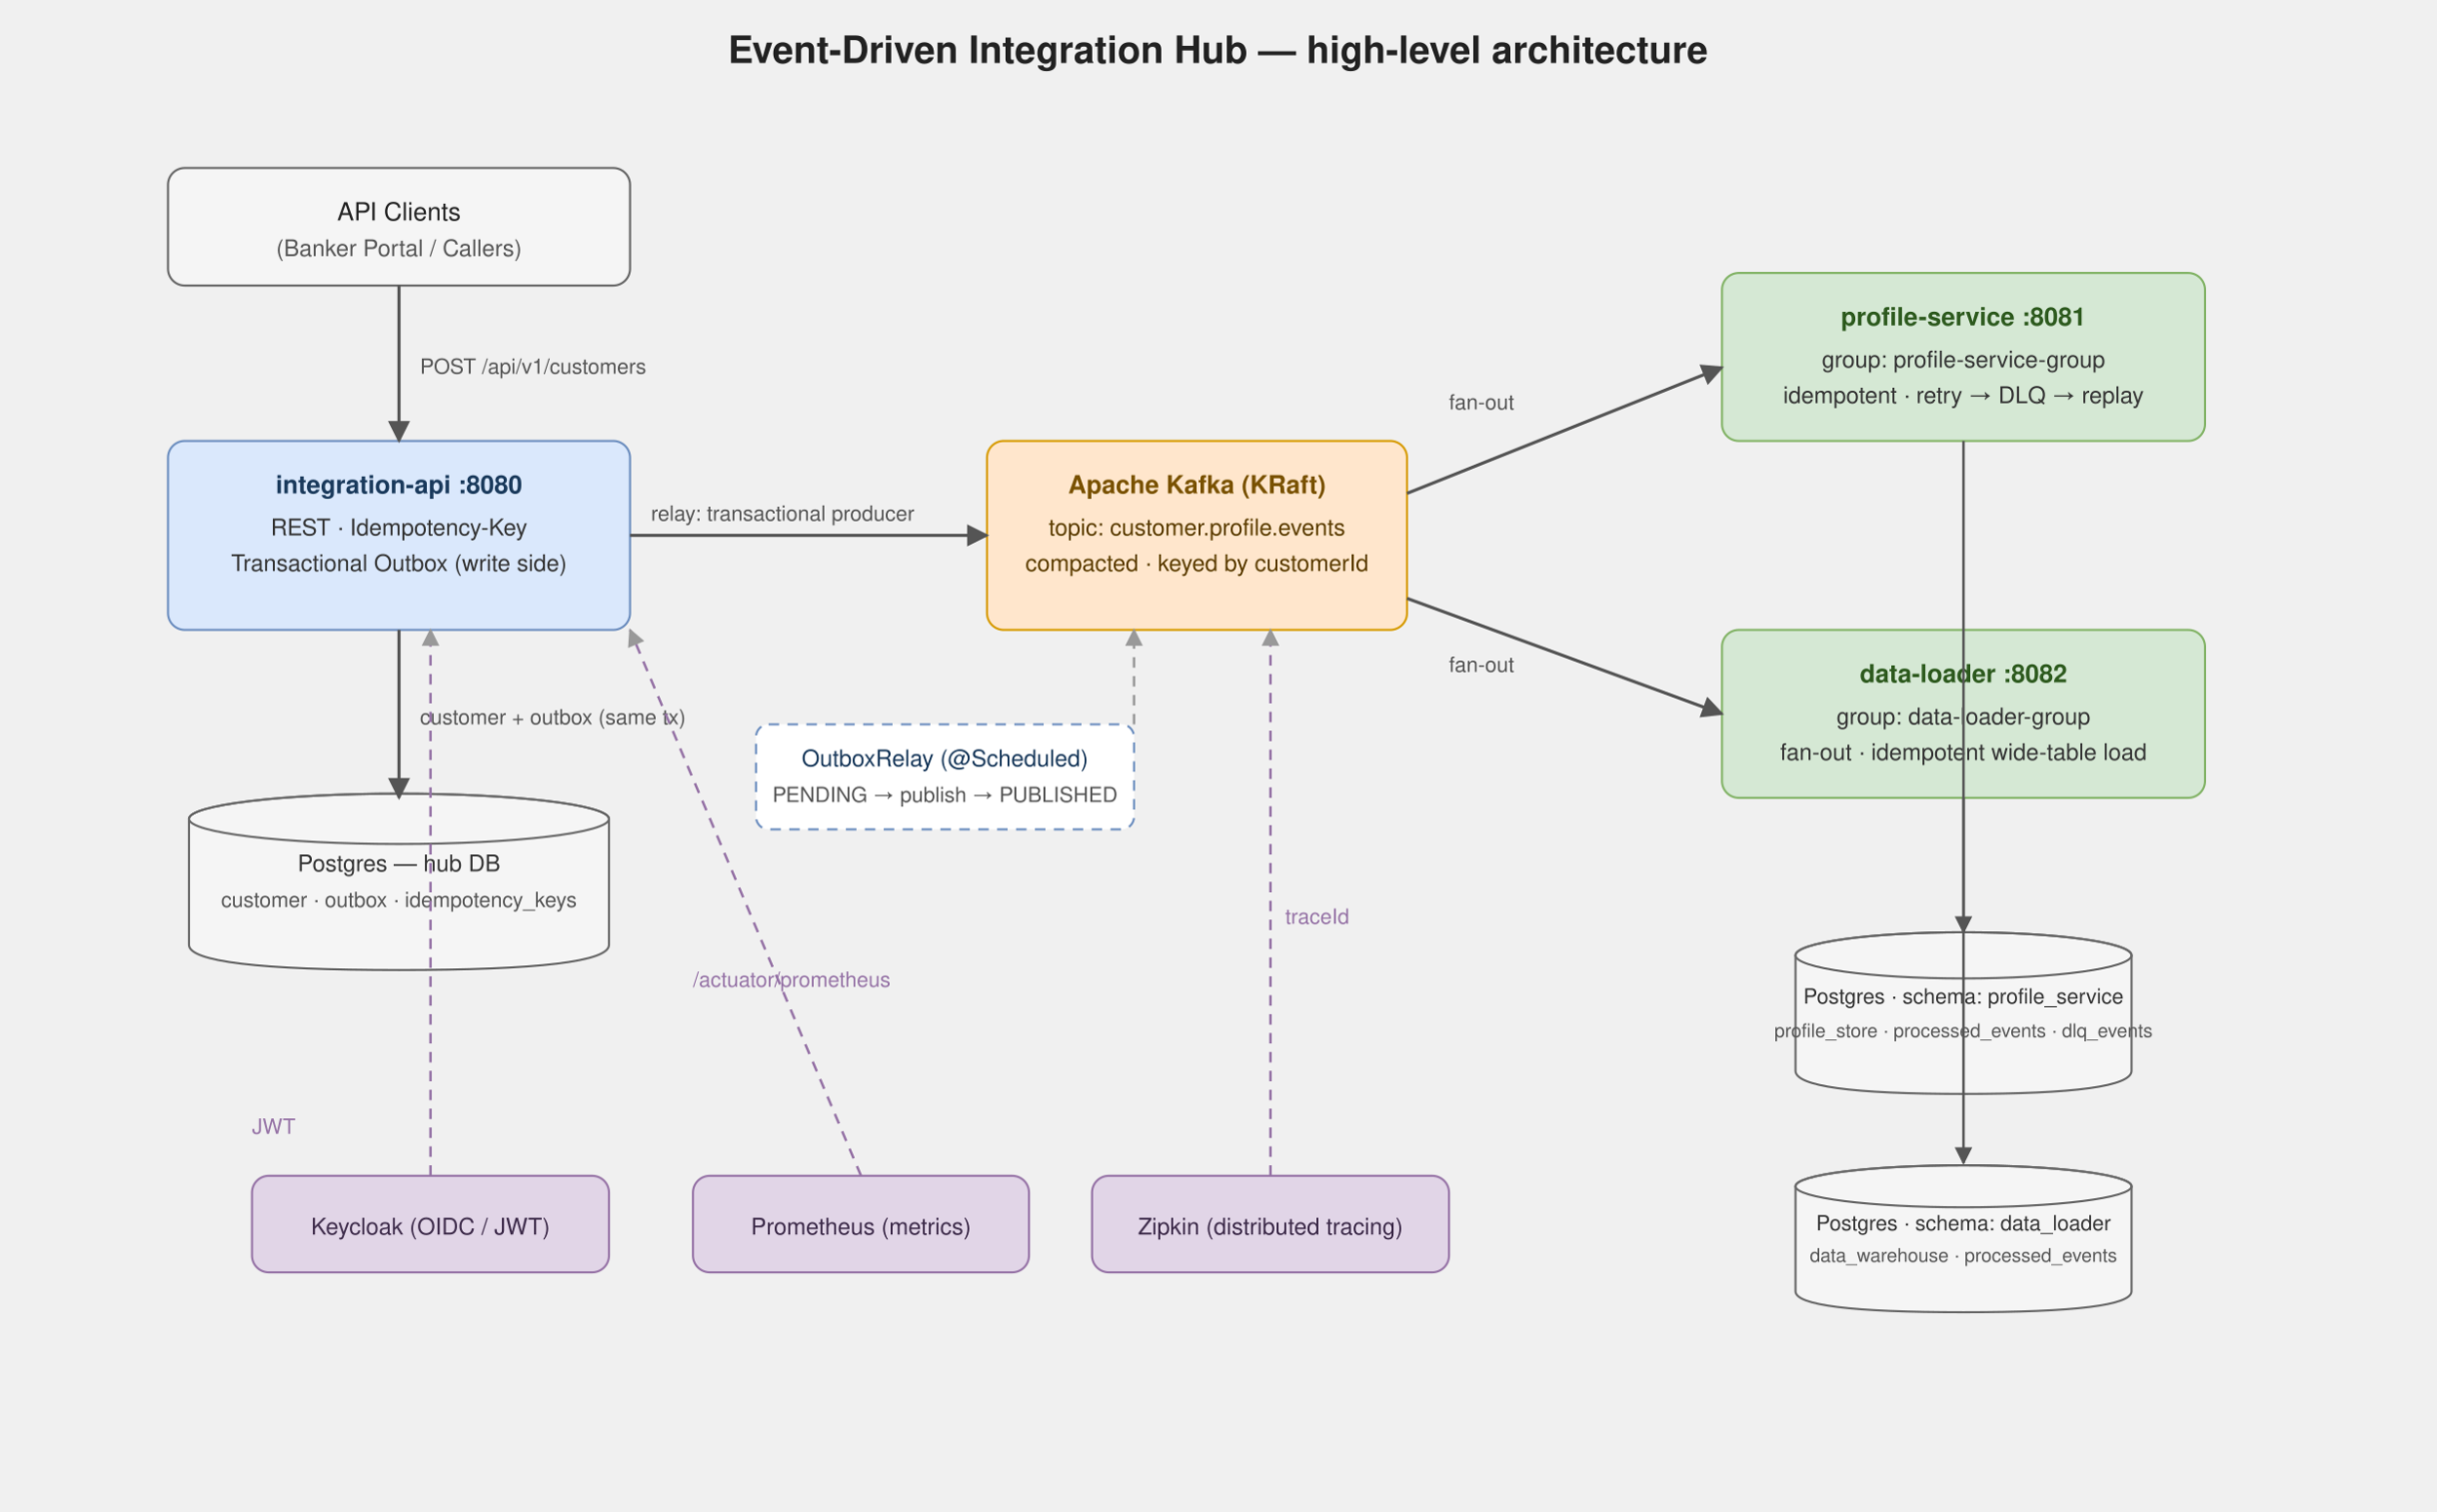
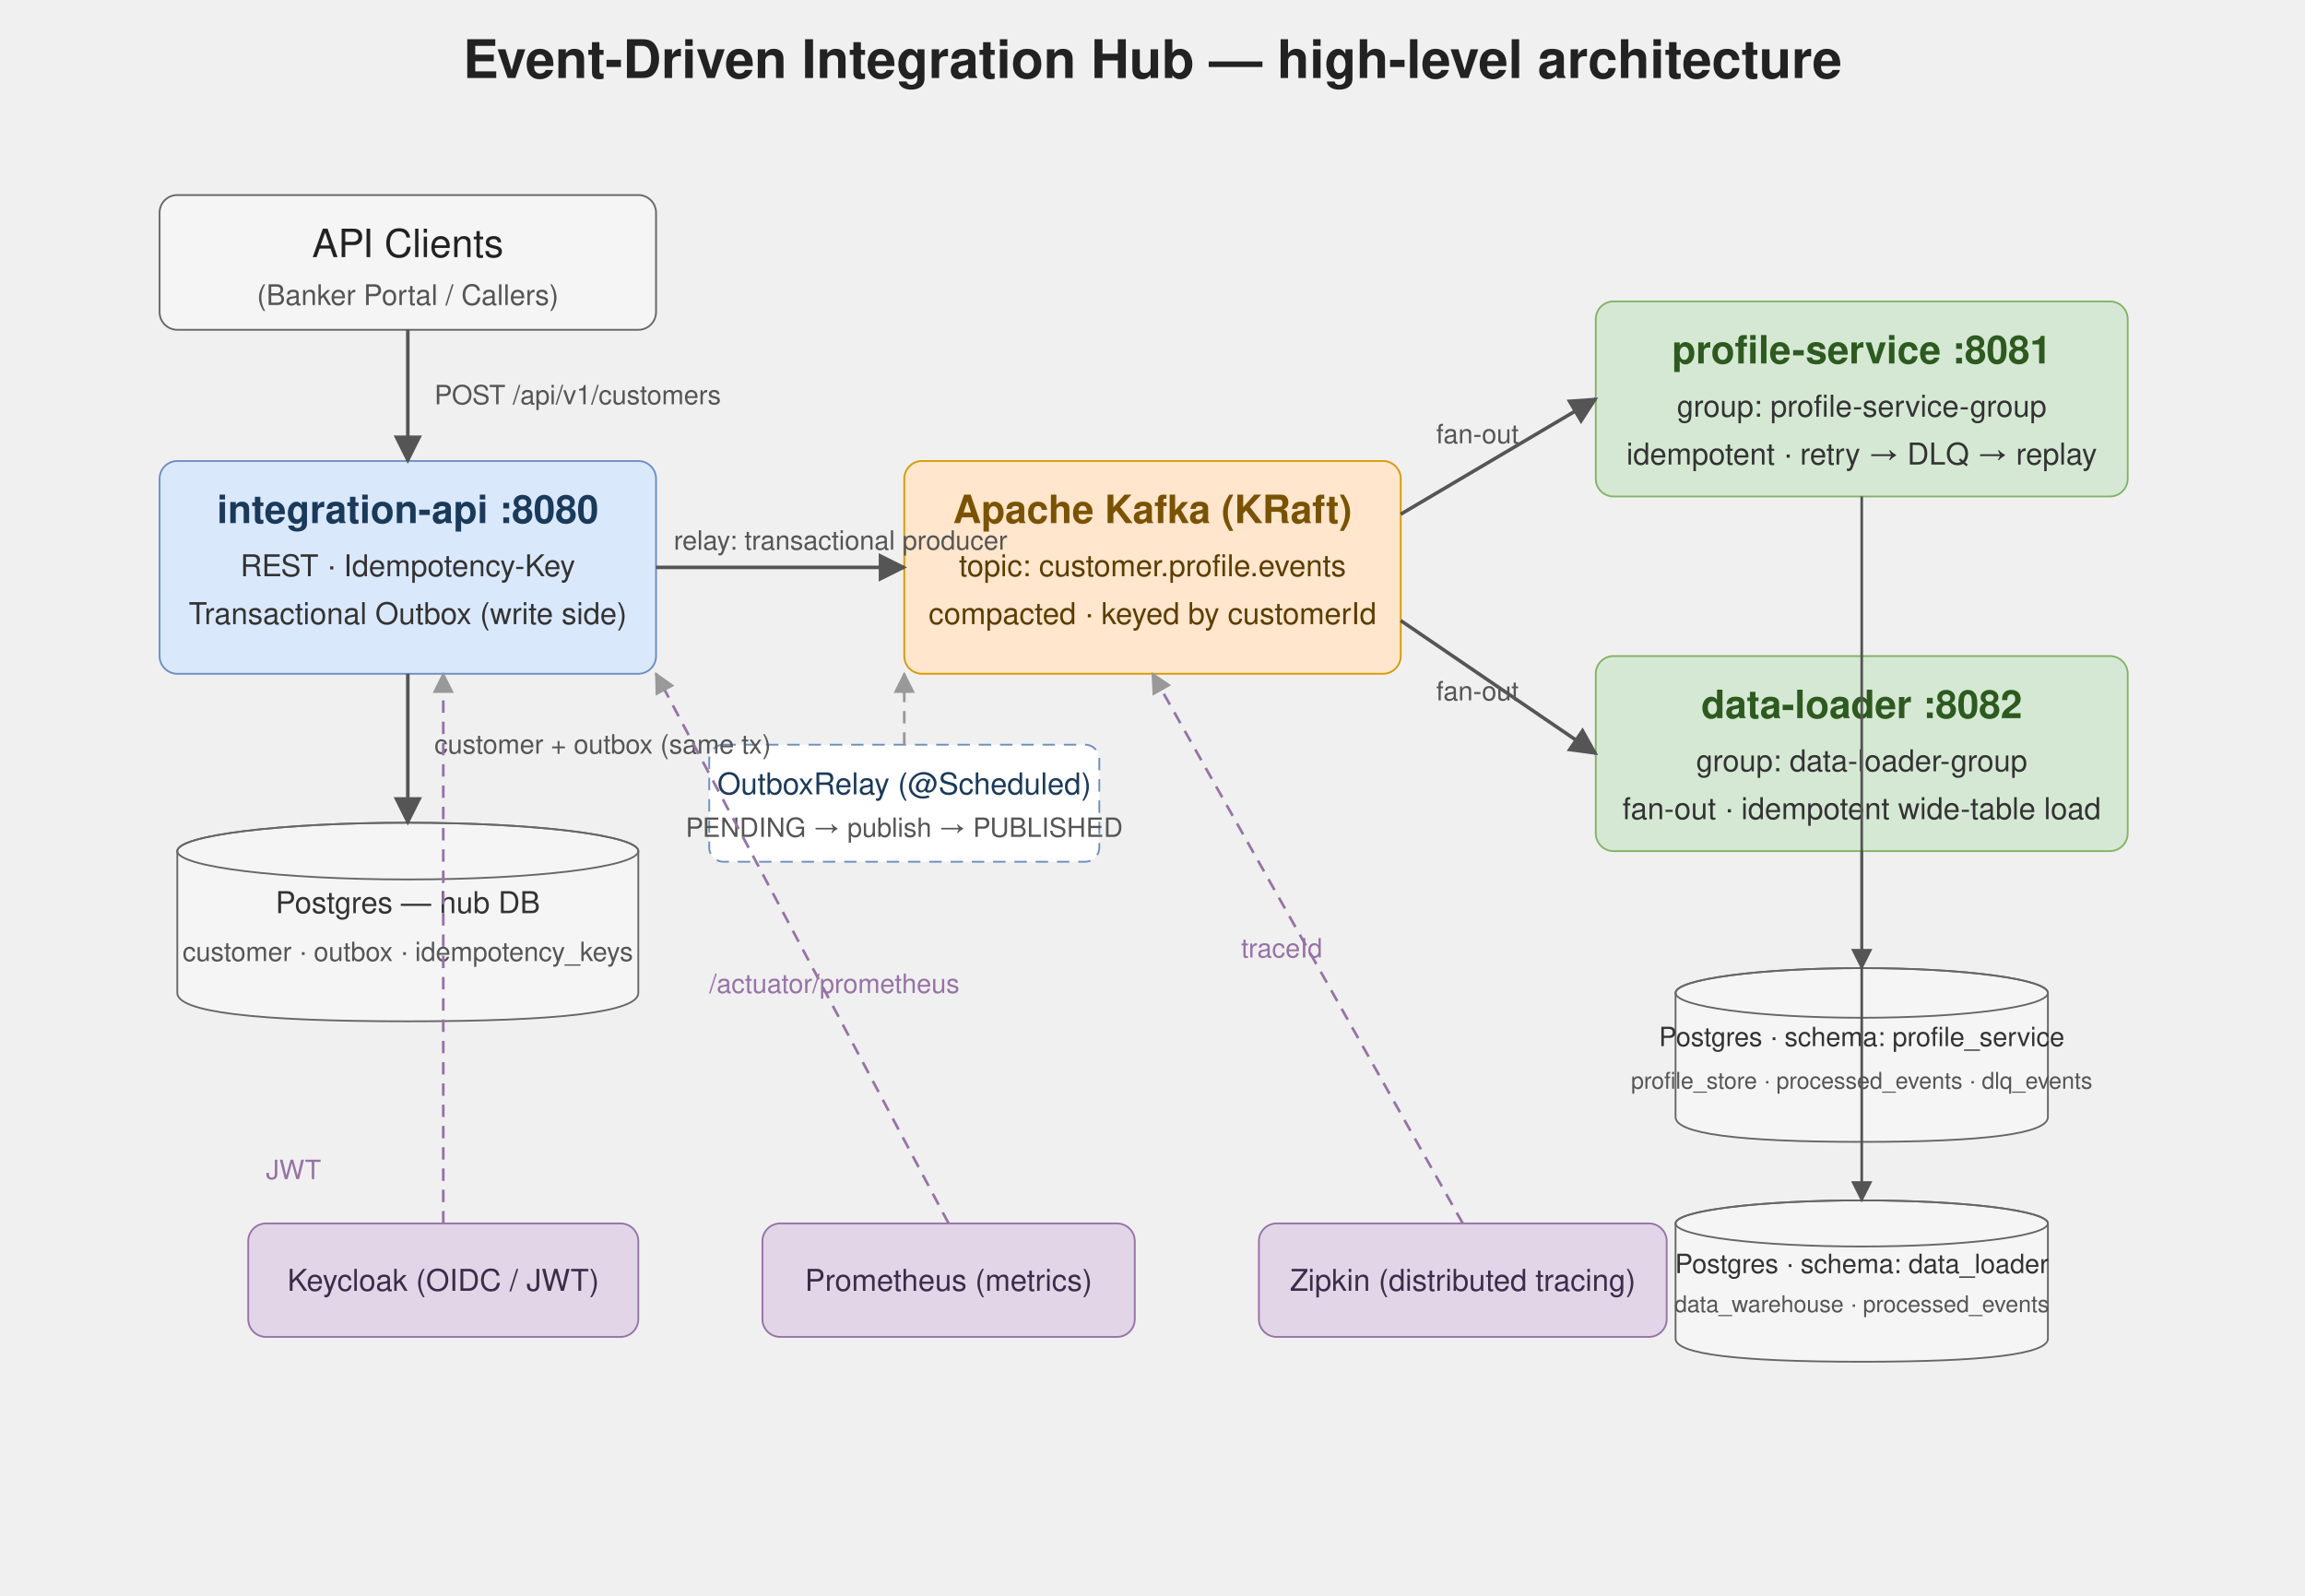
- <svg xmlns="http://www.w3.org/2000/svg" viewBox="0 0 1160 720" font-family="Segoe UI, Helvetica, Arial, sans-serif" font-size="12">
+ <svg xmlns="http://www.w3.org/2000/svg" viewBox="0 0 1300 900" font-family="Segoe UI, Helvetica, Arial, sans-serif" font-size="20">
  <defs>
-     <marker id="arrow" viewBox="0 0 10 10" refX="9" refY="5" markerWidth="7" markerHeight="7" orient="auto-start-reverse">
+     <marker id="arrow" viewBox="0 0 10 10" refX="9" refY="5" markerWidth="8" markerHeight="8" orient="auto-start-reverse">
      <path d="M0,0 L10,5 L0,10 z" fill="#555" />
    </marker>
-     <marker id="arrowDash" viewBox="0 0 10 10" refX="9" refY="5" markerWidth="7" markerHeight="7" orient="auto-start-reverse">
+     <marker id="arrowDash" viewBox="0 0 10 10" refX="9" refY="5" markerWidth="8" markerHeight="8" orient="auto-start-reverse">
      <path d="M0,0 L10,5 L0,10 z" fill="#999" />
    </marker>
  </defs>
-   <text x="580" y="30" text-anchor="middle" font-size="18" font-weight="bold" fill="#222">Event-Driven Integration Hub — high-level architecture</text>
-   <rect x="80" y="80" width="220" height="56" rx="8" fill="#f5f5f5" stroke="#666" />
-   <text x="190" y="105" text-anchor="middle" fill="#222">API Clients</text>
-   <text x="190" y="122" text-anchor="middle" fill="#555" font-size="11">(Banker Portal / Callers)</text>
-   <rect x="80" y="210" width="220" height="90" rx="8" fill="#dae8fc" stroke="#6c8ebf" />
-   <text x="190" y="235" text-anchor="middle" font-weight="bold" fill="#1a3a5c">integration-api :8080</text>
-   <text x="190" y="255" text-anchor="middle" fill="#333" font-size="11">REST · Idempotency-Key</text>
-   <text x="190" y="272" text-anchor="middle" fill="#333" font-size="11">Transactional Outbox (write side)</text>
+   <text x="650" y="44" text-anchor="middle" font-size="30" font-weight="bold" fill="#222">Event-Driven Integration Hub — high-level architecture</text>
+   <rect x="90" y="110" width="280" height="76" rx="10" fill="#f5f5f5" stroke="#666" />
+   <text x="230" y="145" text-anchor="middle" font-size="22" fill="#222">API Clients</text>
+   <text x="230" y="172" text-anchor="middle" font-size="16" fill="#555">(Banker Portal / Callers)</text>
+   <rect x="90" y="260" width="280" height="120" rx="10" fill="#dae8fc" stroke="#6c8ebf" />
+   <text x="230" y="295" text-anchor="middle" font-size="22" font-weight="bold" fill="#1a3a5c">integration-api :8080</text>
+   <text x="230" y="325" text-anchor="middle" font-size="17" fill="#333">REST · Idempotency-Key</text>
+   <text x="230" y="352" text-anchor="middle" font-size="17" fill="#333">Transactional Outbox (write side)</text>
  <g>
-     <ellipse cx="190" cy="390" rx="100" ry="12" fill="#f5f5f5" stroke="#666" />
-     <path d="M90,390 L90,450 Q90,462 190,462 Q290,462 290,450 L290,390" fill="#f5f5f5" stroke="#666" />
-     <ellipse cx="190" cy="390" rx="100" ry="12" fill="none" stroke="#666" />
-     <text x="190" y="415" text-anchor="middle" font-size="11" fill="#333">Postgres — hub DB</text>
-     <text x="190" y="432" text-anchor="middle" font-size="10" fill="#555">customer · outbox · idempotency_keys</text>
+     <ellipse cx="230" cy="480" rx="130" ry="16" fill="#f5f5f5" stroke="#666" />
+     <path d="M100,480 L100,560 Q100,576 230,576 Q360,576 360,560 L360,480" fill="#f5f5f5" stroke="#666" />
+     <ellipse cx="230" cy="480" rx="130" ry="16" fill="none" stroke="#666" />
+     <text x="230" y="515" text-anchor="middle" font-size="17" fill="#333">Postgres — hub DB</text>
+     <text x="230" y="542" text-anchor="middle" font-size="15" fill="#555">customer · outbox · idempotency_keys</text>
  </g>
-   <rect x="470" y="210" width="200" height="90" rx="8" fill="#ffe6cc" stroke="#d79b00" />
-   <text x="570" y="235" text-anchor="middle" font-weight="bold" fill="#7a5200">Apache Kafka (KRaft)</text>
-   <text x="570" y="255" text-anchor="middle" font-size="11" fill="#5c3d00">topic: customer.profile.events</text>
-   <text x="570" y="272" text-anchor="middle" font-size="11" fill="#5c3d00">compacted · keyed by customerId</text>
-   <rect x="360" y="345" width="180" height="50" rx="6" fill="#ffffff" stroke="#6c8ebf" stroke-dasharray="5,4" />
-   <text x="450" y="365" text-anchor="middle" font-size="11" fill="#1a3a5c">OutboxRelay (@Scheduled)</text>
-   <text x="450" y="382" text-anchor="middle" font-size="10" fill="#555">PENDING → publish → PUBLISHED</text>
-   <rect x="820" y="130" width="230" height="80" rx="8" fill="#d5e8d4" stroke="#82b366" />
-   <text x="935" y="155" text-anchor="middle" font-weight="bold" fill="#2d5a1e">profile-service :8081</text>
-   <text x="935" y="175" text-anchor="middle" font-size="11" fill="#333">group: profile-service-group</text>
-   <text x="935" y="192" text-anchor="middle" font-size="11" fill="#333">idempotent · retry → DLQ → replay</text>
-   <rect x="820" y="300" width="230" height="80" rx="8" fill="#d5e8d4" stroke="#82b366" />
-   <text x="935" y="325" text-anchor="middle" font-weight="bold" fill="#2d5a1e">data-loader :8082</text>
-   <text x="935" y="345" text-anchor="middle" font-size="11" fill="#333">group: data-loader-group</text>
-   <text x="935" y="362" text-anchor="middle" font-size="11" fill="#333">fan-out · idempotent wide-table load</text>
+   <rect x="510" y="260" width="280" height="120" rx="10" fill="#ffe6cc" stroke="#d79b00" />
+   <text x="650" y="295" text-anchor="middle" font-size="22" font-weight="bold" fill="#7a5200">Apache Kafka (KRaft)</text>
+   <text x="650" y="325" text-anchor="middle" font-size="17" fill="#5c3d00">topic: customer.profile.events</text>
+   <text x="650" y="352" text-anchor="middle" font-size="17" fill="#5c3d00">compacted · keyed by customerId</text>
+   <rect x="400" y="420" width="220" height="66" rx="8" fill="#ffffff" stroke="#6c8ebf" stroke-dasharray="7,5" />
+   <text x="510" y="448" text-anchor="middle" font-size="17" fill="#1a3a5c">OutboxRelay (@Scheduled)</text>
+   <text x="510" y="472" text-anchor="middle" font-size="15" fill="#555">PENDING → publish → PUBLISHED</text>
+   <rect x="900" y="170" width="300" height="110" rx="10" fill="#d5e8d4" stroke="#82b366" />
+   <text x="1050" y="205" text-anchor="middle" font-size="22" font-weight="bold" fill="#2d5a1e">profile-service :8081</text>
+   <text x="1050" y="235" text-anchor="middle" font-size="17" fill="#333">group: profile-service-group</text>
+   <text x="1050" y="262" text-anchor="middle" font-size="17" fill="#333">idempotent · retry → DLQ → replay</text>
+   <rect x="900" y="370" width="300" height="110" rx="10" fill="#d5e8d4" stroke="#82b366" />
+   <text x="1050" y="405" text-anchor="middle" font-size="22" font-weight="bold" fill="#2d5a1e">data-loader :8082</text>
+   <text x="1050" y="435" text-anchor="middle" font-size="17" fill="#333">group: data-loader-group</text>
+   <text x="1050" y="462" text-anchor="middle" font-size="17" fill="#333">fan-out · idempotent wide-table load</text>
  <g>
-     <ellipse cx="935" cy="455" rx="80" ry="11" fill="#f5f5f5" stroke="#666" />
-     <path d="M855,455 L855,510 Q855,521 935,521 Q1015,521 1015,510 L1015,455" fill="#f5f5f5" stroke="#666" />
-     <ellipse cx="935" cy="455" rx="80" ry="11" fill="none" stroke="#666" />
-     <text x="935" y="478" text-anchor="middle" font-size="10" fill="#333">Postgres · schema: profile_service</text>
-     <text x="935" y="494" text-anchor="middle" font-size="9" fill="#555">profile_store · processed_events · dlq_events</text>
+     <ellipse cx="1050" cy="560" rx="105" ry="14" fill="#f5f5f5" stroke="#666" />
+     <path d="M945,560 L945,630 Q945,644 1050,644 Q1155,644 1155,630 L1155,560" fill="#f5f5f5" stroke="#666" />
+     <ellipse cx="1050" cy="560" rx="105" ry="14" fill="none" stroke="#666" />
+     <text x="1050" y="590" text-anchor="middle" font-size="15" fill="#333">Postgres · schema: profile_service</text>
+     <text x="1050" y="614" text-anchor="middle" font-size="13" fill="#555">profile_store · processed_events · dlq_events</text>
  </g>
  <g>
-     <ellipse cx="935" cy="565" rx="80" ry="10" fill="#f5f5f5" stroke="#666" />
-     <path d="M855,565 L855,615 Q855,625 935,625 Q1015,625 1015,615 L1015,565" fill="#f5f5f5" stroke="#666" />
-     <ellipse cx="935" cy="565" rx="80" ry="10" fill="none" stroke="#666" />
-     <text x="935" y="586" text-anchor="middle" font-size="10" fill="#333">Postgres · schema: data_loader</text>
-     <text x="935" y="601" text-anchor="middle" font-size="9" fill="#555">data_warehouse · processed_events</text>
+     <ellipse cx="1050" cy="690" rx="105" ry="13" fill="#f5f5f5" stroke="#666" />
+     <path d="M945,690 L945,755 Q945,768 1050,768 Q1155,768 1155,755 L1155,690" fill="#f5f5f5" stroke="#666" />
+     <ellipse cx="1050" cy="690" rx="105" ry="13" fill="none" stroke="#666" />
+     <text x="1050" y="718" text-anchor="middle" font-size="15" fill="#333">Postgres · schema: data_loader</text>
+     <text x="1050" y="740" text-anchor="middle" font-size="13" fill="#555">data_warehouse · processed_events</text>
  </g>
-   <rect x="120" y="560" width="170" height="46" rx="8" fill="#e1d5e7" stroke="#9673a6" />
-   <text x="205" y="588" text-anchor="middle" font-size="11" fill="#3d2b4a">Keycloak (OIDC / JWT)</text>
-   <rect x="330" y="560" width="160" height="46" rx="8" fill="#e1d5e7" stroke="#9673a6" />
-   <text x="410" y="588" text-anchor="middle" font-size="11" fill="#3d2b4a">Prometheus (metrics)</text>
-   <rect x="520" y="560" width="170" height="46" rx="8" fill="#e1d5e7" stroke="#9673a6" />
-   <text x="605" y="588" text-anchor="middle" font-size="11" fill="#3d2b4a">Zipkin (distributed tracing)</text>
-   <line x1="190" y1="136" x2="190" y2="210" stroke="#555" stroke-width="1.5" marker-end="url(#arrow)" />
-   <text x="200" y="178" font-size="10" fill="#555">POST /api/v1/customers</text>
-   <line x1="190" y1="300" x2="190" y2="380" stroke="#555" stroke-width="1.5" marker-end="url(#arrow)" />
-   <text x="200" y="345" font-size="10" fill="#555">customer + outbox (same tx)</text>
-   <path d="M300,255 L470,255" stroke="#555" stroke-width="1.5" fill="none" marker-end="url(#arrow)" />
-   <text x="310" y="248" font-size="10" fill="#555">relay: transactional producer</text>
-   <path d="M540,345 L540,300" stroke="#999" stroke-width="1.2" stroke-dasharray="5,4" fill="none" marker-end="url(#arrowDash)" />
-   <path d="M670,235 L820,175" stroke="#555" stroke-width="1.5" fill="none" marker-end="url(#arrow)" />
-   <text x="690" y="195" font-size="10" fill="#555">fan-out</text>
-   <path d="M670,285 L820,340" stroke="#555" stroke-width="1.5" fill="none" marker-end="url(#arrow)" />
-   <text x="690" y="320" font-size="10" fill="#555">fan-out</text>
-   <path d="M935,210 L935,444" stroke="#555" stroke-width="1.2" fill="none" marker-end="url(#arrow)" />
-   <path d="M935,380 L935,554" stroke="#555" stroke-width="1.2" fill="none" marker-end="url(#arrow)" />
-   <path d="M205,560 L205,300" stroke="#9673a6" stroke-width="1.2" stroke-dasharray="5,4" fill="none" marker-end="url(#arrowDash)" />
-   <text x="120" y="540" font-size="10" fill="#9673a6">JWT</text>
-   <path d="M410,560 L300,300" stroke="#9673a6" stroke-width="1.2" stroke-dasharray="5,4" fill="none" marker-end="url(#arrowDash)" />
-   <text x="330" y="470" font-size="10" fill="#9673a6">/actuator/prometheus</text>
-   <path d="M605,560 L605,300" stroke="#9673a6" stroke-width="1.2" stroke-dasharray="5,4" fill="none" marker-end="url(#arrowDash)" />
-   <text x="612" y="440" font-size="10" fill="#9673a6">traceId</text>
+   <rect x="140" y="690" width="220" height="64" rx="10" fill="#e1d5e7" stroke="#9673a6" />
+   <text x="250" y="728" text-anchor="middle" font-size="17" fill="#3d2b4a">Keycloak (OIDC / JWT)</text>
+   <rect x="430" y="690" width="210" height="64" rx="10" fill="#e1d5e7" stroke="#9673a6" />
+   <text x="535" y="728" text-anchor="middle" font-size="17" fill="#3d2b4a">Prometheus (metrics)</text>
+   <rect x="710" y="690" width="230" height="64" rx="10" fill="#e1d5e7" stroke="#9673a6" />
+   <text x="825" y="728" text-anchor="middle" font-size="17" fill="#3d2b4a">Zipkin (distributed tracing)</text>
+   <line x1="230" y1="186" x2="230" y2="260" stroke="#555" stroke-width="2" marker-end="url(#arrow)" />
+   <text x="245" y="228" font-size="15" fill="#555">POST /api/v1/customers</text>
+   <line x1="230" y1="380" x2="230" y2="464" stroke="#555" stroke-width="2" marker-end="url(#arrow)" />
+   <text x="245" y="425" font-size="15" fill="#555">customer + outbox (same tx)</text>
+   <path d="M370,320 L510,320" stroke="#555" stroke-width="2" fill="none" marker-end="url(#arrow)" />
+   <text x="380" y="310" font-size="15" fill="#555">relay: transactional producer</text>
+   <path d="M510,420 L510,380" stroke="#999" stroke-width="1.5" stroke-dasharray="7,5" fill="none" marker-end="url(#arrowDash)" />
+   <path d="M790,290 L900,225" stroke="#555" stroke-width="2" fill="none" marker-end="url(#arrow)" />
+   <text x="810" y="250" font-size="15" fill="#555">fan-out</text>
+   <path d="M790,350 L900,425" stroke="#555" stroke-width="2" fill="none" marker-end="url(#arrow)" />
+   <text x="810" y="395" font-size="15" fill="#555">fan-out</text>
+   <path d="M1050,280 L1050,546" stroke="#555" stroke-width="1.5" fill="none" marker-end="url(#arrow)" />
+   <path d="M1050,480 L1050,677" stroke="#555" stroke-width="1.5" fill="none" marker-end="url(#arrow)" />
+   <path d="M250,690 L250,380" stroke="#9673a6" stroke-width="1.5" stroke-dasharray="7,5" fill="none" marker-end="url(#arrowDash)" />
+   <text x="150" y="665" font-size="15" fill="#9673a6">JWT</text>
+   <path d="M535,690 L370,380" stroke="#9673a6" stroke-width="1.5" stroke-dasharray="7,5" fill="none" marker-end="url(#arrowDash)" />
+   <text x="400" y="560" font-size="15" fill="#9673a6">/actuator/prometheus</text>
+   <path d="M825,690 L650,380" stroke="#9673a6" stroke-width="1.5" stroke-dasharray="7,5" fill="none" marker-end="url(#arrowDash)" />
+   <text x="700" y="540" font-size="15" fill="#9673a6">traceId</text>
</svg>
